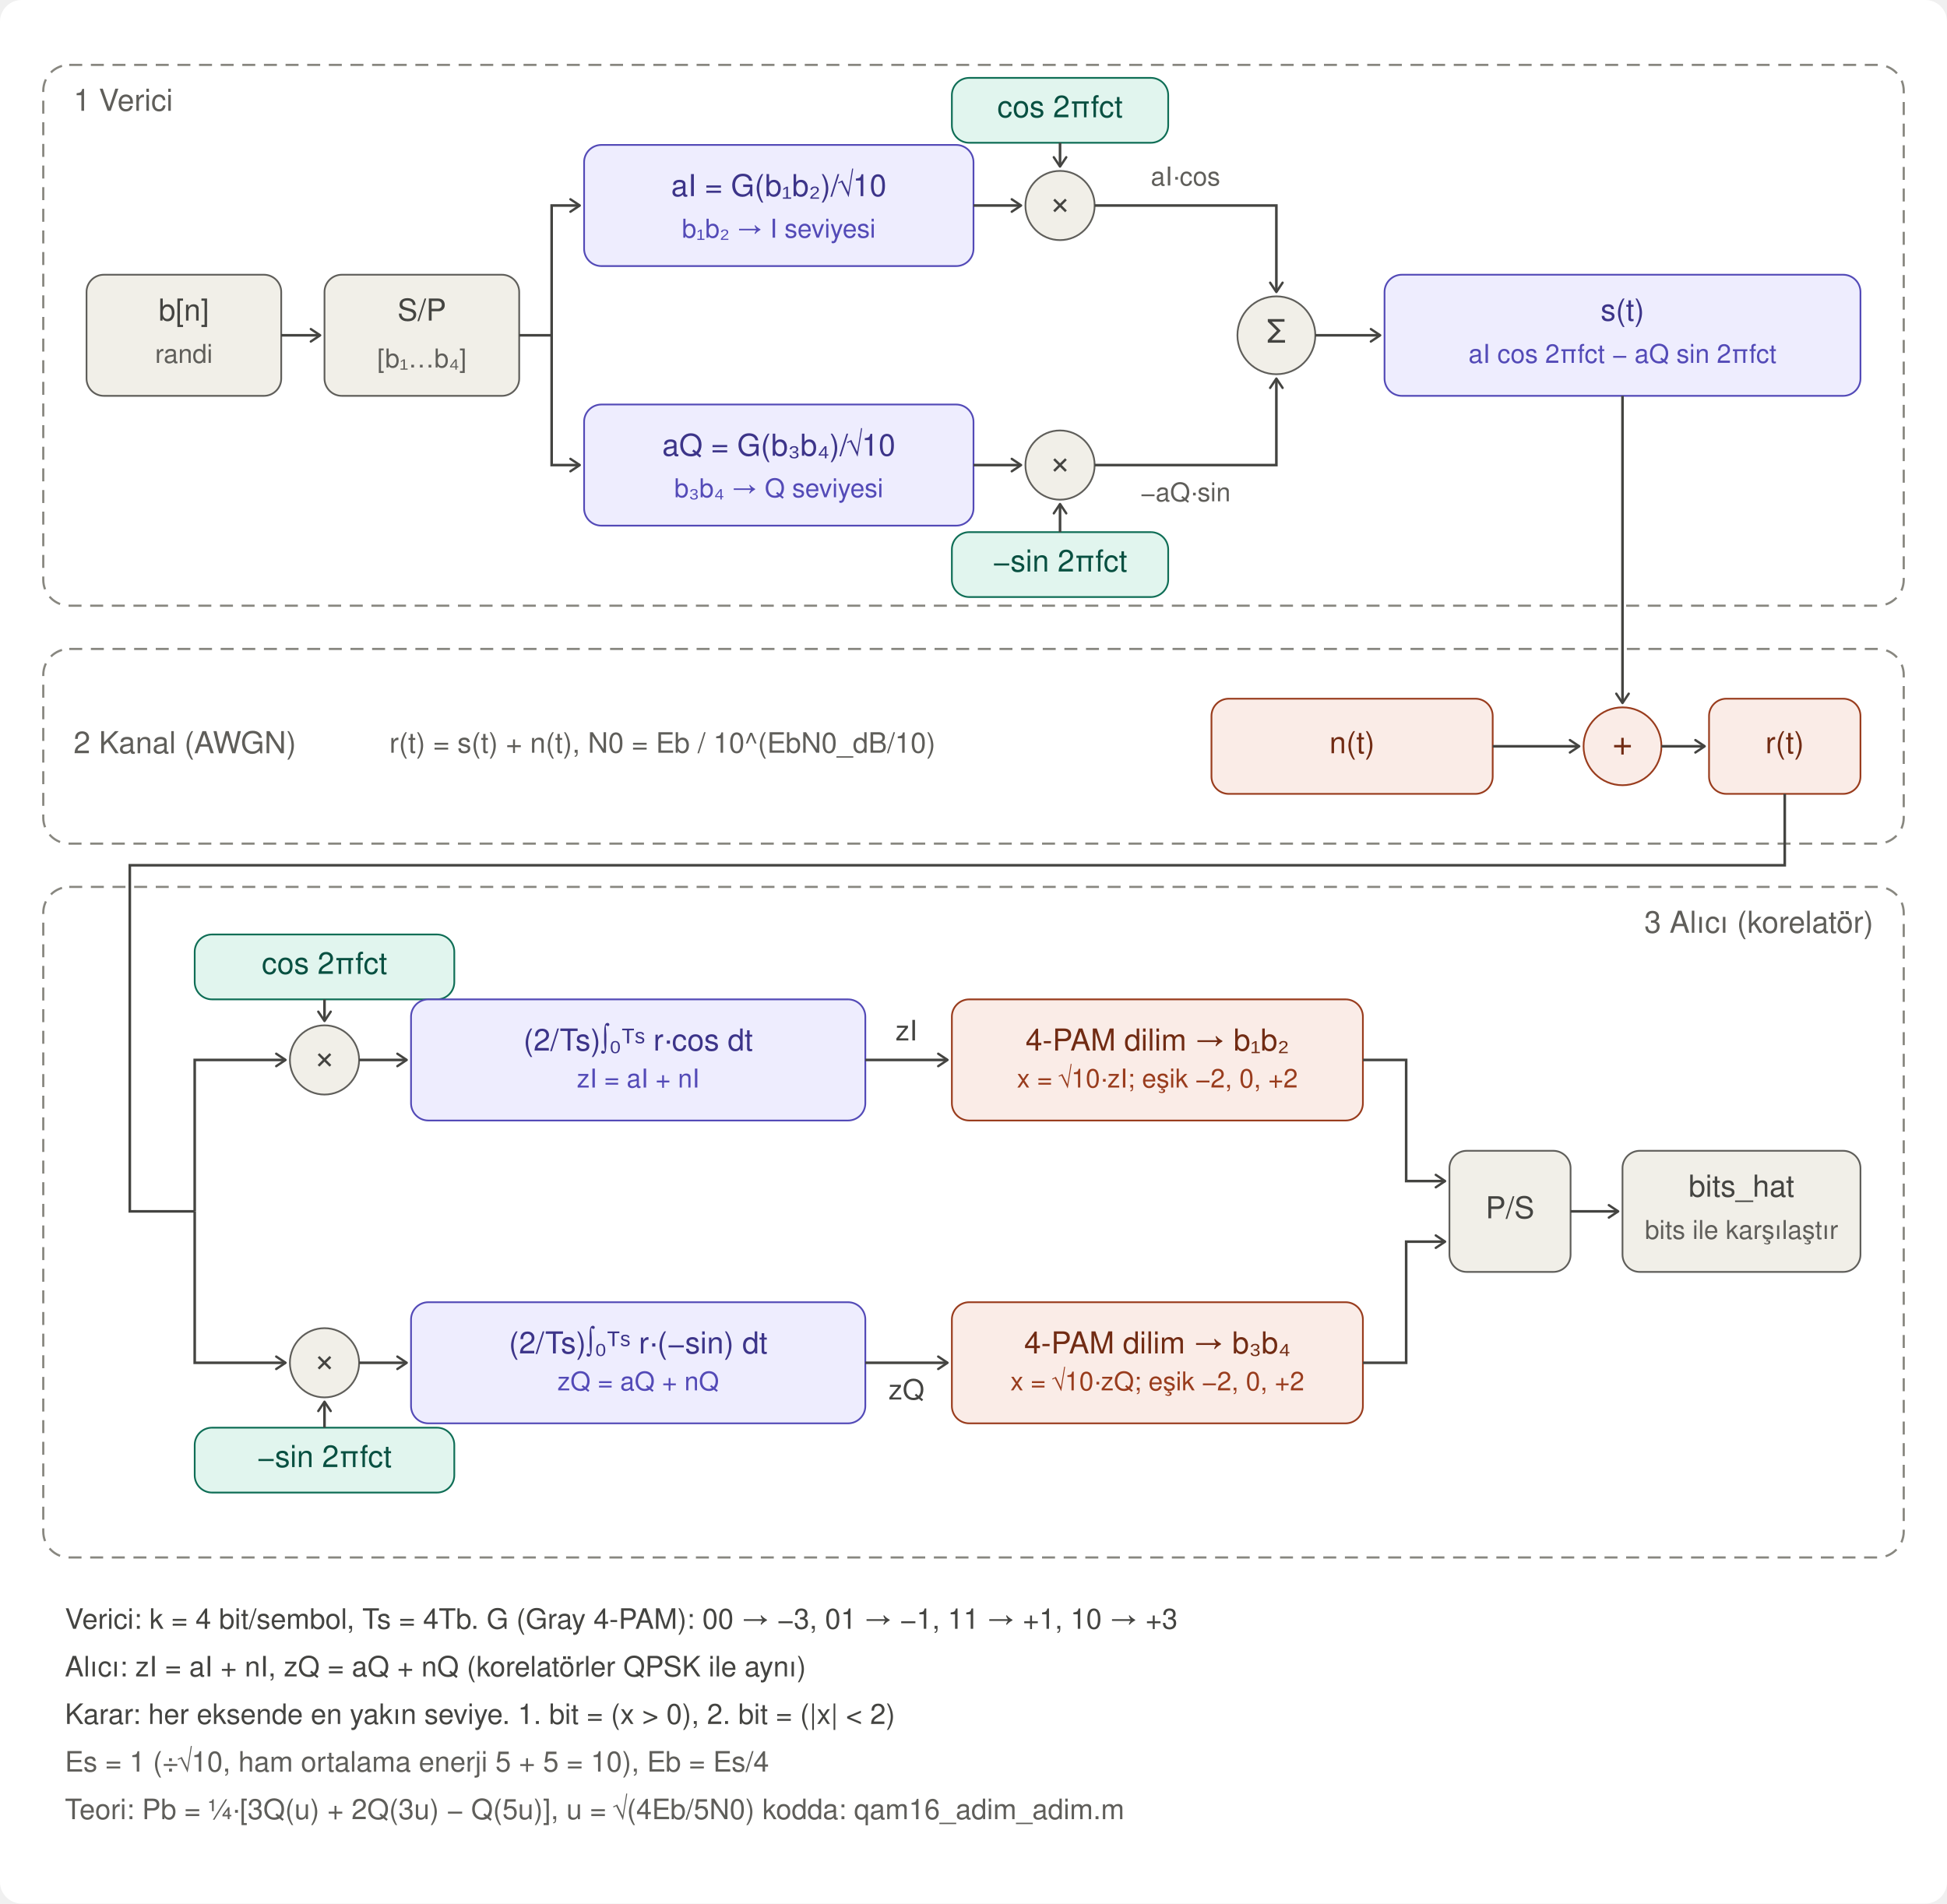
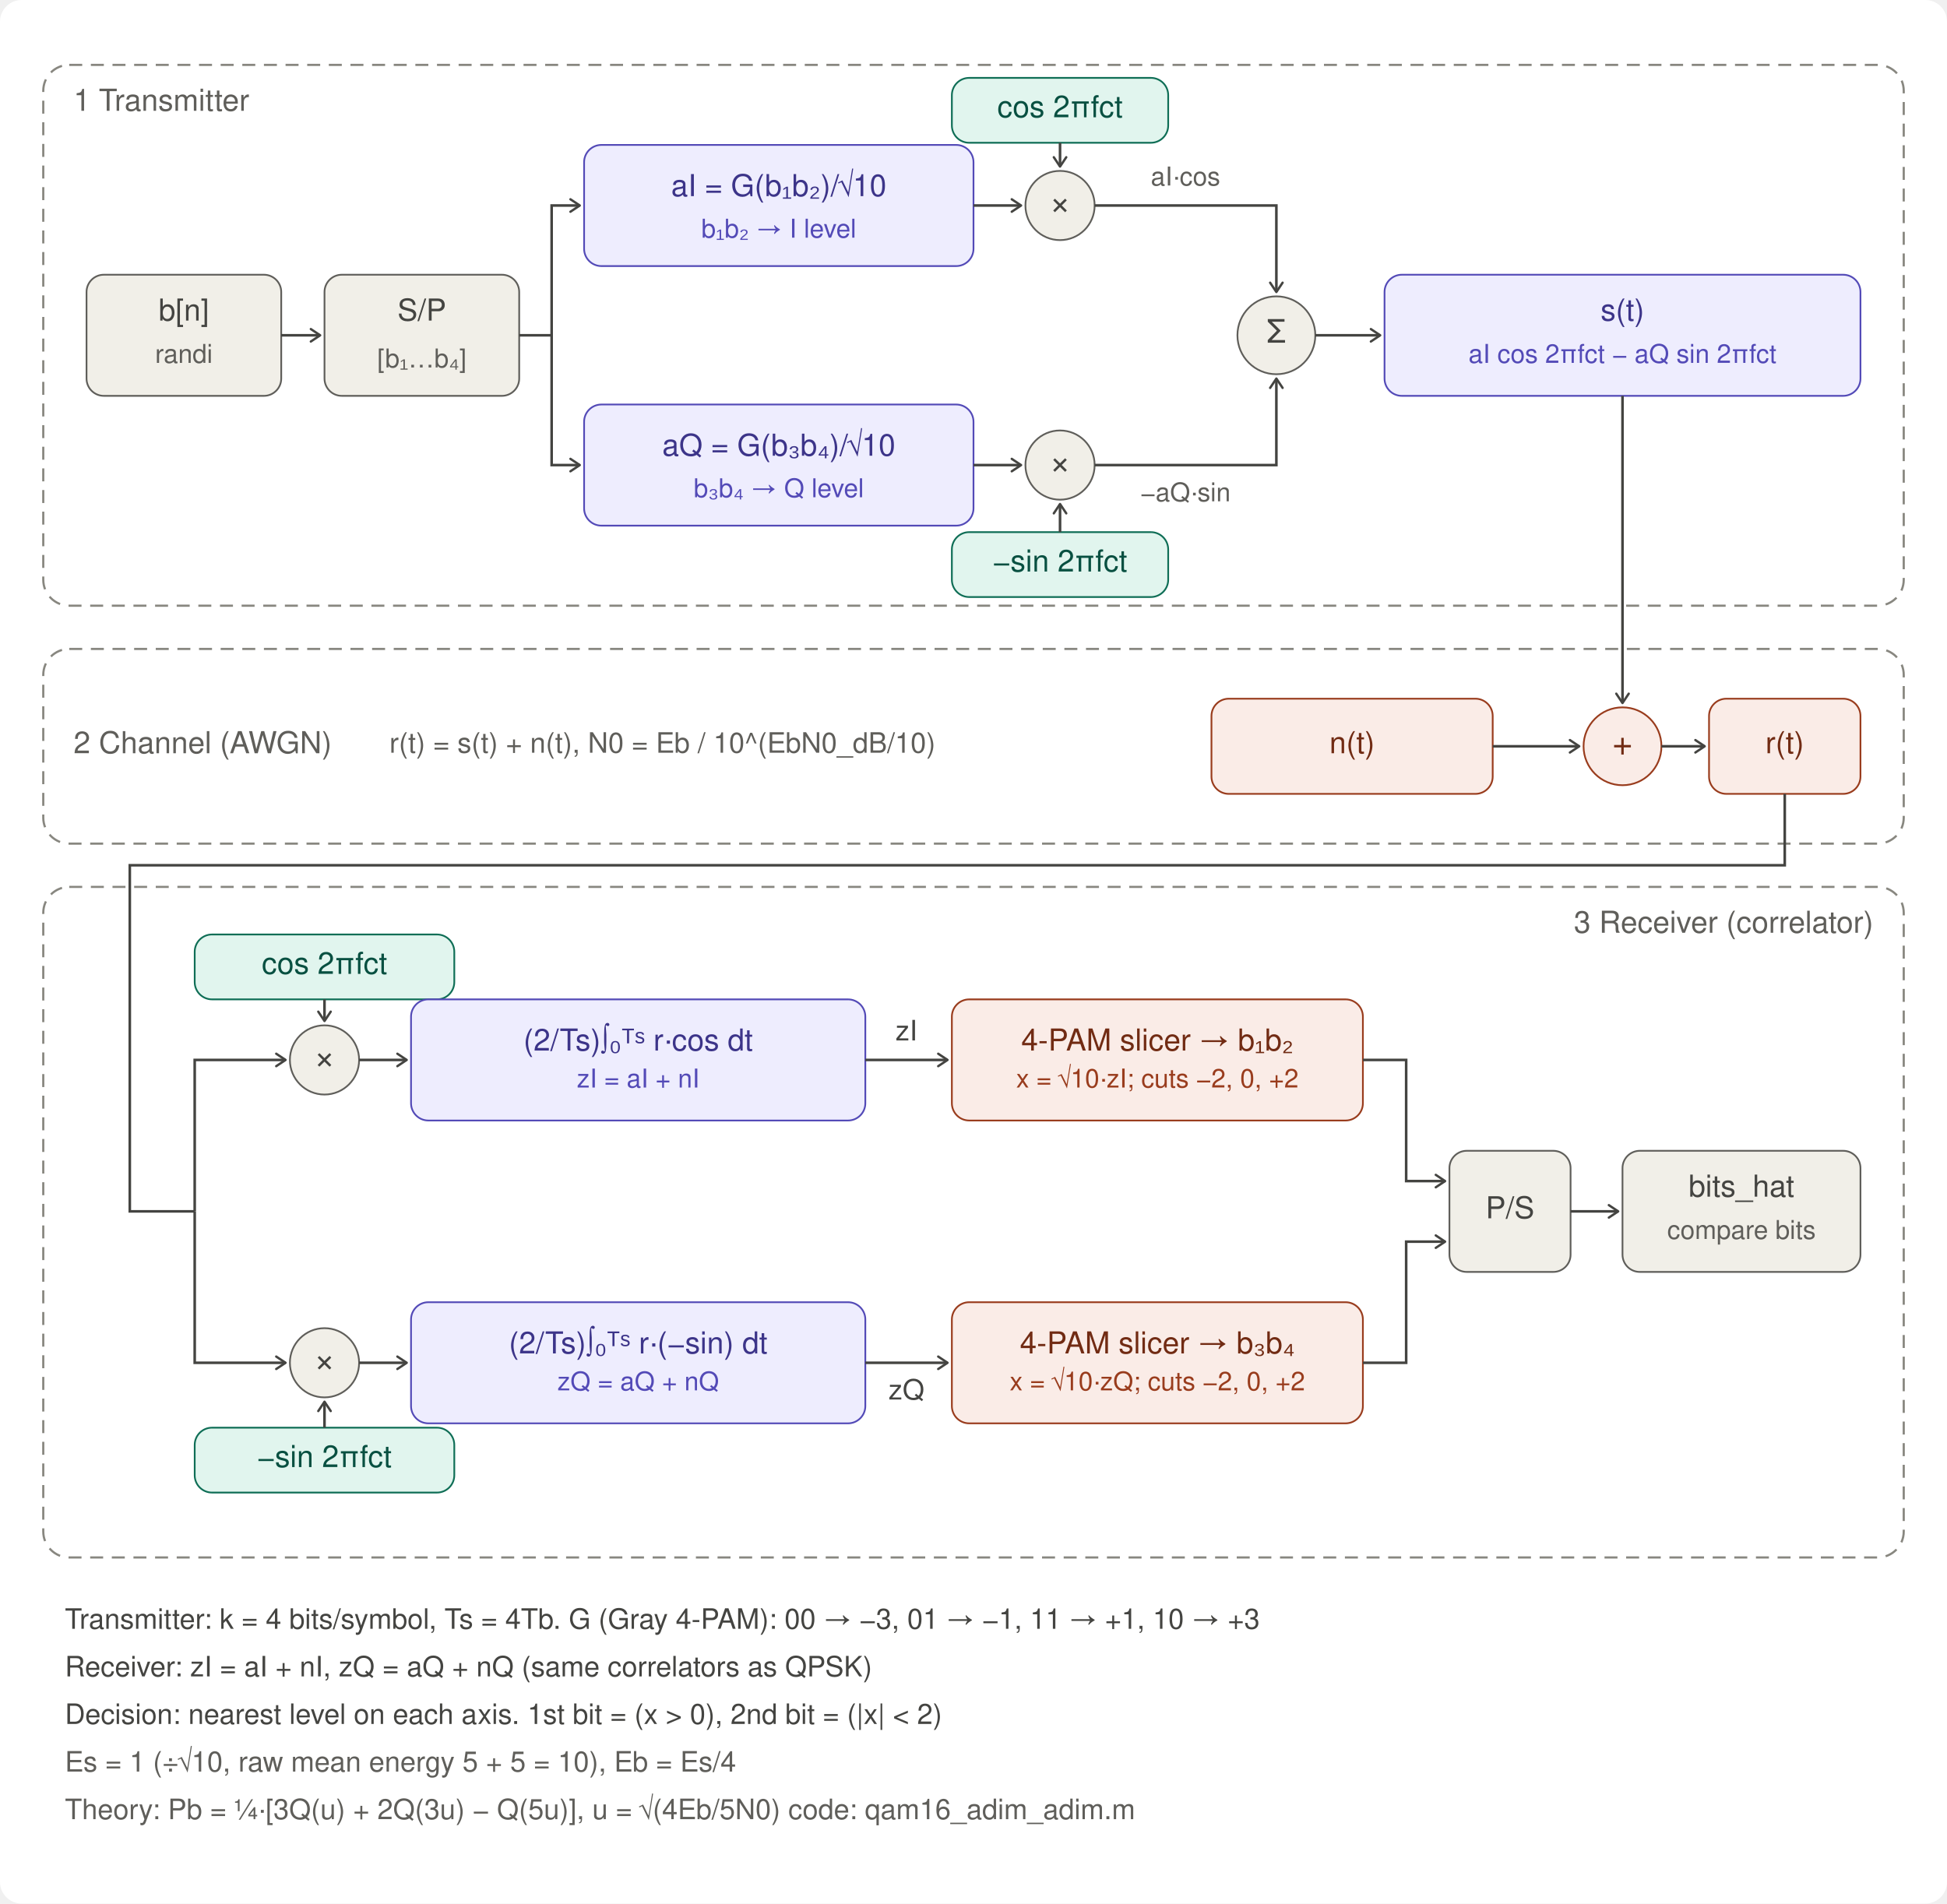
<svg xmlns="http://www.w3.org/2000/svg" width="900" height="880" viewBox="0 0 900 880" role="img" font-family="Helvetica, Arial, sans-serif">
  <defs>
    <marker id="arrow" viewBox="0 0 10 10" refX="8" refY="5" markerWidth="6" markerHeight="6" orient="auto-start-reverse">
      <path d="M2 1L8 5L2 9" fill="none" stroke="#444441" stroke-width="1.5" stroke-linecap="round" stroke-linejoin="round" />
    </marker>
  </defs>
  <rect x="0" y="0" width="900" height="880" fill="#ffffff" rx="10" />
  <rect x="20" y="30" width="860" height="250" rx="12" fill="none" stroke="#888780" stroke-width="1" stroke-dasharray="6 4" />
-   <text x="34" y="48" font-size="14" font-weight="500" fill="#5F5E5A" text-anchor="start" dominant-baseline="central">1  Verici</text>
+   <text x="34" y="48" font-size="14" font-weight="500" fill="#5F5E5A" text-anchor="start" dominant-baseline="central">1  Transmitter</text>
  <rect x="40" y="127" width="90" height="56" rx="8" fill="#F1EFE8" stroke="#5F5E5A" stroke-width="0.8" />
  <text x="85.0" y="145.0" font-size="14" font-weight="500" fill="#444441" text-anchor="middle" dominant-baseline="central">b[n]</text>
  <text x="85.0" y="165.0" font-size="12" font-weight="400" fill="#5F5E5A" text-anchor="middle" dominant-baseline="central">randi</text>
  <path d="M130 155 L148 155" fill="none" stroke="#444441" stroke-width="1.2" marker-end="url(#arrow)" />
  <rect x="150" y="127" width="90" height="56" rx="8" fill="#F1EFE8" stroke="#5F5E5A" stroke-width="0.8" />
  <text x="195.0" y="145.0" font-size="14" font-weight="500" fill="#444441" text-anchor="middle" dominant-baseline="central">S/P</text>
  <text x="195.0" y="165.0" font-size="12" font-weight="400" fill="#5F5E5A" text-anchor="middle" dominant-baseline="central">[b₁…b₄]</text>
  <path d="M240 155 L255 155 L255 95 L268 95" fill="none" stroke="#444441" stroke-width="1.2" marker-end="url(#arrow)" />
  <path d="M255 155 L255 215 L268 215" fill="none" stroke="#444441" stroke-width="1.2" marker-end="url(#arrow)" />
  <rect x="270" y="67" width="180" height="56" rx="8" fill="#EEEDFE" stroke="#534AB7" stroke-width="0.8" />
  <text x="360.0" y="85.0" font-size="14" font-weight="500" fill="#3C3489" text-anchor="middle" dominant-baseline="central">aI = G(b₁b₂)/√10</text>
-   <text x="360.0" y="105.0" font-size="12" font-weight="400" fill="#534AB7" text-anchor="middle" dominant-baseline="central">b₁b₂ → I seviyesi</text>
+   <text x="360.0" y="105.0" font-size="12" font-weight="400" fill="#534AB7" text-anchor="middle" dominant-baseline="central">b₁b₂ → I level</text>
  <rect x="270" y="187" width="180" height="56" rx="8" fill="#EEEDFE" stroke="#534AB7" stroke-width="0.8" />
  <text x="360.0" y="205.0" font-size="14" font-weight="500" fill="#3C3489" text-anchor="middle" dominant-baseline="central">aQ = G(b₃b₄)/√10</text>
-   <text x="360.0" y="225.0" font-size="12" font-weight="400" fill="#534AB7" text-anchor="middle" dominant-baseline="central">b₃b₄ → Q seviyesi</text>
+   <text x="360.0" y="225.0" font-size="12" font-weight="400" fill="#534AB7" text-anchor="middle" dominant-baseline="central">b₃b₄ → Q level</text>
  <path d="M450 95 L472 95" fill="none" stroke="#444441" stroke-width="1.2" marker-end="url(#arrow)" />
  <path d="M450 215 L472 215" fill="none" stroke="#444441" stroke-width="1.2" marker-end="url(#arrow)" />
  <rect x="440" y="36" width="100" height="30" rx="8" fill="#E1F5EE" stroke="#0F6E56" stroke-width="0.8" />
  <text x="490.0" y="51.0" font-size="14" font-weight="500" fill="#085041" text-anchor="middle" dominant-baseline="central">cos 2πfct</text>
  <path d="M490 66 L490 77" fill="none" stroke="#444441" stroke-width="1.2" marker-end="url(#arrow)" />
  <rect x="440" y="246" width="100" height="30" rx="8" fill="#E1F5EE" stroke="#0F6E56" stroke-width="0.8" />
  <text x="490.0" y="261.0" font-size="14" font-weight="500" fill="#085041" text-anchor="middle" dominant-baseline="central">−sin 2πfct</text>
  <path d="M490 246 L490 233" fill="none" stroke="#444441" stroke-width="1.2" marker-end="url(#arrow)" />
  <circle cx="490" cy="95" r="16" fill="#F1EFE8" stroke="#5F5E5A" stroke-width="0.8" />
  <text x="490" y="95" font-size="16" font-weight="400" fill="#444441" text-anchor="middle" dominant-baseline="central">×</text>
  <circle cx="490" cy="215" r="16" fill="#F1EFE8" stroke="#5F5E5A" stroke-width="0.8" />
  <text x="490" y="215" font-size="16" font-weight="400" fill="#444441" text-anchor="middle" dominant-baseline="central">×</text>
  <path d="M506 95 L590 95 L590 135" fill="none" stroke="#444441" stroke-width="1.2" marker-end="url(#arrow)" />
  <path d="M506 215 L590 215 L590 175" fill="none" stroke="#444441" stroke-width="1.2" marker-end="url(#arrow)" />
  <text x="548" y="83" font-size="12" font-weight="400" fill="#5F5E5A" text-anchor="middle" dominant-baseline="central">aI·cos</text>
  <text x="548" y="229" font-size="12" font-weight="400" fill="#5F5E5A" text-anchor="middle" dominant-baseline="central">−aQ·sin</text>
  <circle cx="590" cy="155" r="18" fill="#F1EFE8" stroke="#5F5E5A" stroke-width="0.8" />
  <text x="590" y="155" font-size="15" font-weight="400" fill="#444441" text-anchor="middle" dominant-baseline="central">Σ</text>
  <path d="M608 155 L638 155" fill="none" stroke="#444441" stroke-width="1.2" marker-end="url(#arrow)" />
  <rect x="640" y="127" width="220" height="56" rx="8" fill="#EEEDFE" stroke="#534AB7" stroke-width="0.8" />
  <text x="750.0" y="145.0" font-size="14" font-weight="500" fill="#3C3489" text-anchor="middle" dominant-baseline="central">s(t)</text>
  <text x="750.0" y="165.0" font-size="12" font-weight="400" fill="#534AB7" text-anchor="middle" dominant-baseline="central">aI cos 2πfct − aQ sin 2πfct</text>
  <rect x="20" y="300" width="860" height="90" rx="12" fill="none" stroke="#888780" stroke-width="1" stroke-dasharray="6 4" />
-   <text x="34" y="345" font-size="14" font-weight="500" fill="#5F5E5A" text-anchor="start" dominant-baseline="central">2  Kanal (AWGN)</text>
+   <text x="34" y="345" font-size="14" font-weight="500" fill="#5F5E5A" text-anchor="start" dominant-baseline="central">2  Channel (AWGN)</text>
  <path d="M750 183 L750 325" fill="none" stroke="#444441" stroke-width="1.2" marker-end="url(#arrow)" />
  <text x="180" y="345" font-size="13" font-weight="400" fill="#5F5E5A" text-anchor="start" dominant-baseline="central">r(t) = s(t) + n(t),   N0 = Eb / 10^(EbN0_dB/10)</text>
  <rect x="560" y="323" width="130" height="44" rx="8" fill="#FAECE7" stroke="#993C1D" stroke-width="0.8" />
  <text x="625.0" y="345.0" font-size="14" font-weight="500" fill="#712B13" text-anchor="middle" dominant-baseline="central">n(t)</text>
  <path d="M690 345 L730 345" fill="none" stroke="#444441" stroke-width="1.2" marker-end="url(#arrow)" />
  <circle cx="750" cy="345" r="18" fill="#FAECE7" stroke="#993C1D" stroke-width="0.8" />
  <text x="750" y="345" font-size="16" font-weight="400" fill="#712B13" text-anchor="middle" dominant-baseline="central">+</text>
  <path d="M768 345 L788 345" fill="none" stroke="#444441" stroke-width="1.2" marker-end="url(#arrow)" />
  <rect x="790" y="323" width="70" height="44" rx="8" fill="#FAECE7" stroke="#993C1D" stroke-width="0.8" />
  <text x="825.0" y="345.0" font-size="14" font-weight="500" fill="#712B13" text-anchor="middle" dominant-baseline="central">r(t)</text>
  <path d="M825 367 L825 400 L60 400 L60 560 L90 560" fill="none" stroke="#444441" stroke-width="1.2" />
  <rect x="20" y="410" width="860" height="310" rx="12" fill="none" stroke="#888780" stroke-width="1" stroke-dasharray="6 4" />
-   <text x="866" y="428" font-size="14" font-weight="500" fill="#5F5E5A" text-anchor="end" dominant-baseline="central">3  Alıcı (korelatör)</text>
+   <text x="866" y="428" font-size="14" font-weight="500" fill="#5F5E5A" text-anchor="end" dominant-baseline="central">3  Receiver (correlator)</text>
  <path d="M90 560 L90 490 L132 490" fill="none" stroke="#444441" stroke-width="1.2" marker-end="url(#arrow)" />
  <path d="M90 560 L90 630 L132 630" fill="none" stroke="#444441" stroke-width="1.2" marker-end="url(#arrow)" />
  <rect x="90" y="432" width="120" height="30" rx="8" fill="#E1F5EE" stroke="#0F6E56" stroke-width="0.8" />
  <text x="150.0" y="447.0" font-size="14" font-weight="500" fill="#085041" text-anchor="middle" dominant-baseline="central">cos 2πfct</text>
  <path d="M150 462 L150 472" fill="none" stroke="#444441" stroke-width="1.2" marker-end="url(#arrow)" />
  <rect x="90" y="660" width="120" height="30" rx="8" fill="#E1F5EE" stroke="#0F6E56" stroke-width="0.8" />
  <text x="150.0" y="675.0" font-size="14" font-weight="500" fill="#085041" text-anchor="middle" dominant-baseline="central">−sin 2πfct</text>
  <path d="M150 660 L150 648" fill="none" stroke="#444441" stroke-width="1.2" marker-end="url(#arrow)" />
  <circle cx="150" cy="490" r="16" fill="#F1EFE8" stroke="#5F5E5A" stroke-width="0.8" />
  <text x="150" y="490" font-size="16" font-weight="400" fill="#444441" text-anchor="middle" dominant-baseline="central">×</text>
  <circle cx="150" cy="630" r="16" fill="#F1EFE8" stroke="#5F5E5A" stroke-width="0.8" />
  <text x="150" y="630" font-size="16" font-weight="400" fill="#444441" text-anchor="middle" dominant-baseline="central">×</text>
  <path d="M166 490 L188 490" fill="none" stroke="#444441" stroke-width="1.2" marker-end="url(#arrow)" />
  <path d="M166 630 L188 630" fill="none" stroke="#444441" stroke-width="1.2" marker-end="url(#arrow)" />
  <rect x="190" y="462" width="210" height="56" rx="8" fill="#EEEDFE" stroke="#534AB7" stroke-width="0.8" />
  <text x="295.0" y="480.0" font-size="14" font-weight="500" fill="#3C3489" text-anchor="middle" dominant-baseline="central">(2/Ts)∫₀ᵀˢ r·cos dt</text>
  <text x="295.0" y="500.0" font-size="12" font-weight="400" fill="#534AB7" text-anchor="middle" dominant-baseline="central">zI = aI + nI</text>
  <rect x="190" y="602" width="210" height="56" rx="8" fill="#EEEDFE" stroke="#534AB7" stroke-width="0.8" />
  <text x="295.0" y="620.0" font-size="14" font-weight="500" fill="#3C3489" text-anchor="middle" dominant-baseline="central">(2/Ts)∫₀ᵀˢ r·(−sin) dt</text>
  <text x="295.0" y="640.0" font-size="12" font-weight="400" fill="#534AB7" text-anchor="middle" dominant-baseline="central">zQ = aQ + nQ</text>
  <path d="M400 490 L438 490" fill="none" stroke="#444441" stroke-width="1.2" marker-end="url(#arrow)" />
  <path d="M400 630 L438 630" fill="none" stroke="#444441" stroke-width="1.2" marker-end="url(#arrow)" />
  <text x="419" y="478" font-size="13" font-weight="500" fill="#444441" text-anchor="middle" dominant-baseline="central">zI</text>
  <text x="419" y="644" font-size="13" font-weight="500" fill="#444441" text-anchor="middle" dominant-baseline="central">zQ</text>
  <rect x="440" y="462" width="190" height="56" rx="8" fill="#FAECE7" stroke="#993C1D" stroke-width="0.8" />
-   <text x="535.0" y="480.0" font-size="14" font-weight="500" fill="#712B13" text-anchor="middle" dominant-baseline="central">4-PAM dilim → b₁b₂</text>
-   <text x="535.0" y="500.0" font-size="12" font-weight="400" fill="#993C1D" text-anchor="middle" dominant-baseline="central">x = √10·zI; eşik −2, 0, +2</text>
+   <text x="535.0" y="480.0" font-size="14" font-weight="500" fill="#712B13" text-anchor="middle" dominant-baseline="central">4-PAM slicer → b₁b₂</text>
+   <text x="535.0" y="500.0" font-size="12" font-weight="400" fill="#993C1D" text-anchor="middle" dominant-baseline="central">x = √10·zI; cuts −2, 0, +2</text>
  <rect x="440" y="602" width="190" height="56" rx="8" fill="#FAECE7" stroke="#993C1D" stroke-width="0.8" />
-   <text x="535.0" y="620.0" font-size="14" font-weight="500" fill="#712B13" text-anchor="middle" dominant-baseline="central">4-PAM dilim → b₃b₄</text>
-   <text x="535.0" y="640.0" font-size="12" font-weight="400" fill="#993C1D" text-anchor="middle" dominant-baseline="central">x = √10·zQ; eşik −2, 0, +2</text>
+   <text x="535.0" y="620.0" font-size="14" font-weight="500" fill="#712B13" text-anchor="middle" dominant-baseline="central">4-PAM slicer → b₃b₄</text>
+   <text x="535.0" y="640.0" font-size="12" font-weight="400" fill="#993C1D" text-anchor="middle" dominant-baseline="central">x = √10·zQ; cuts −2, 0, +2</text>
  <path d="M630 490 L650 490 L650 546 L668 546" fill="none" stroke="#444441" stroke-width="1.2" marker-end="url(#arrow)" />
  <path d="M630 630 L650 630 L650 574 L668 574" fill="none" stroke="#444441" stroke-width="1.2" marker-end="url(#arrow)" />
  <rect x="670" y="532" width="56" height="56" rx="8" fill="#F1EFE8" stroke="#5F5E5A" stroke-width="0.8" />
  <text x="698.0" y="560.0" font-size="14" font-weight="500" fill="#444441" text-anchor="middle" dominant-baseline="central">P/S</text>
  <path d="M726 560 L748 560" fill="none" stroke="#444441" stroke-width="1.2" marker-end="url(#arrow)" />
  <rect x="750" y="532" width="110" height="56" rx="8" fill="#F1EFE8" stroke="#5F5E5A" stroke-width="0.8" />
  <text x="805.0" y="550.0" font-size="14" font-weight="500" fill="#444441" text-anchor="middle" dominant-baseline="central">bits_hat</text>
-   <text x="805.0" y="570.0" font-size="12" font-weight="400" fill="#5F5E5A" text-anchor="middle" dominant-baseline="central">bits ile karşılaştır</text>
-   <text x="30" y="750" font-size="13" font-weight="400" fill="#444441" text-anchor="start" dominant-baseline="central">Verici:  k = 4 bit/sembol, Ts = 4Tb.  G (Gray 4-PAM): 00 → −3, 01 → −1, 11 → +1, 10 → +3</text>
-   <text x="30" y="772" font-size="13" font-weight="400" fill="#444441" text-anchor="start" dominant-baseline="central">Alıcı:  zI = aI + nI, zQ = aQ + nQ  (korelatörler QPSK ile aynı)</text>
-   <text x="30" y="794" font-size="13" font-weight="400" fill="#444441" text-anchor="start" dominant-baseline="central">Karar:  her eksende en yakın seviye.  1. bit = (x &gt; 0),  2. bit = (|x| &lt; 2)</text>
-   <text x="30" y="816" font-size="13" font-weight="400" fill="#5F5E5A" text-anchor="start" dominant-baseline="central">Es = 1 (÷√10, ham ortalama enerji 5 + 5 = 10),  Eb = Es/4</text>
-   <text x="30" y="838" font-size="13" font-weight="400" fill="#5F5E5A" text-anchor="start" dominant-baseline="central">Teori: Pb = ¼·[3Q(u) + 2Q(3u) − Q(5u)],  u = √(4Eb/5N0)      kodda: qam16_adim_adim.m</text>
+   <text x="805.0" y="570.0" font-size="12" font-weight="400" fill="#5F5E5A" text-anchor="middle" dominant-baseline="central">compare bits</text>
+   <text x="30" y="750" font-size="13" font-weight="400" fill="#444441" text-anchor="start" dominant-baseline="central">Transmitter: k = 4 bits/symbol, Ts = 4Tb.  G (Gray 4-PAM): 00 → −3, 01 → −1, 11 → +1, 10 → +3</text>
+   <text x="30" y="772" font-size="13" font-weight="400" fill="#444441" text-anchor="start" dominant-baseline="central">Receiver: zI = aI + nI, zQ = aQ + nQ  (same correlators as QPSK)</text>
+   <text x="30" y="794" font-size="13" font-weight="400" fill="#444441" text-anchor="start" dominant-baseline="central">Decision: nearest level on each axis.  1st bit = (x &gt; 0),  2nd bit = (|x| &lt; 2)</text>
+   <text x="30" y="816" font-size="13" font-weight="400" fill="#5F5E5A" text-anchor="start" dominant-baseline="central">Es = 1 (÷√10, raw mean energy 5 + 5 = 10),  Eb = Es/4</text>
+   <text x="30" y="838" font-size="13" font-weight="400" fill="#5F5E5A" text-anchor="start" dominant-baseline="central">Theory: Pb = ¼·[3Q(u) + 2Q(3u) − Q(5u)],  u = √(4Eb/5N0)      code: qam16_adim_adim.m</text>
</svg>
